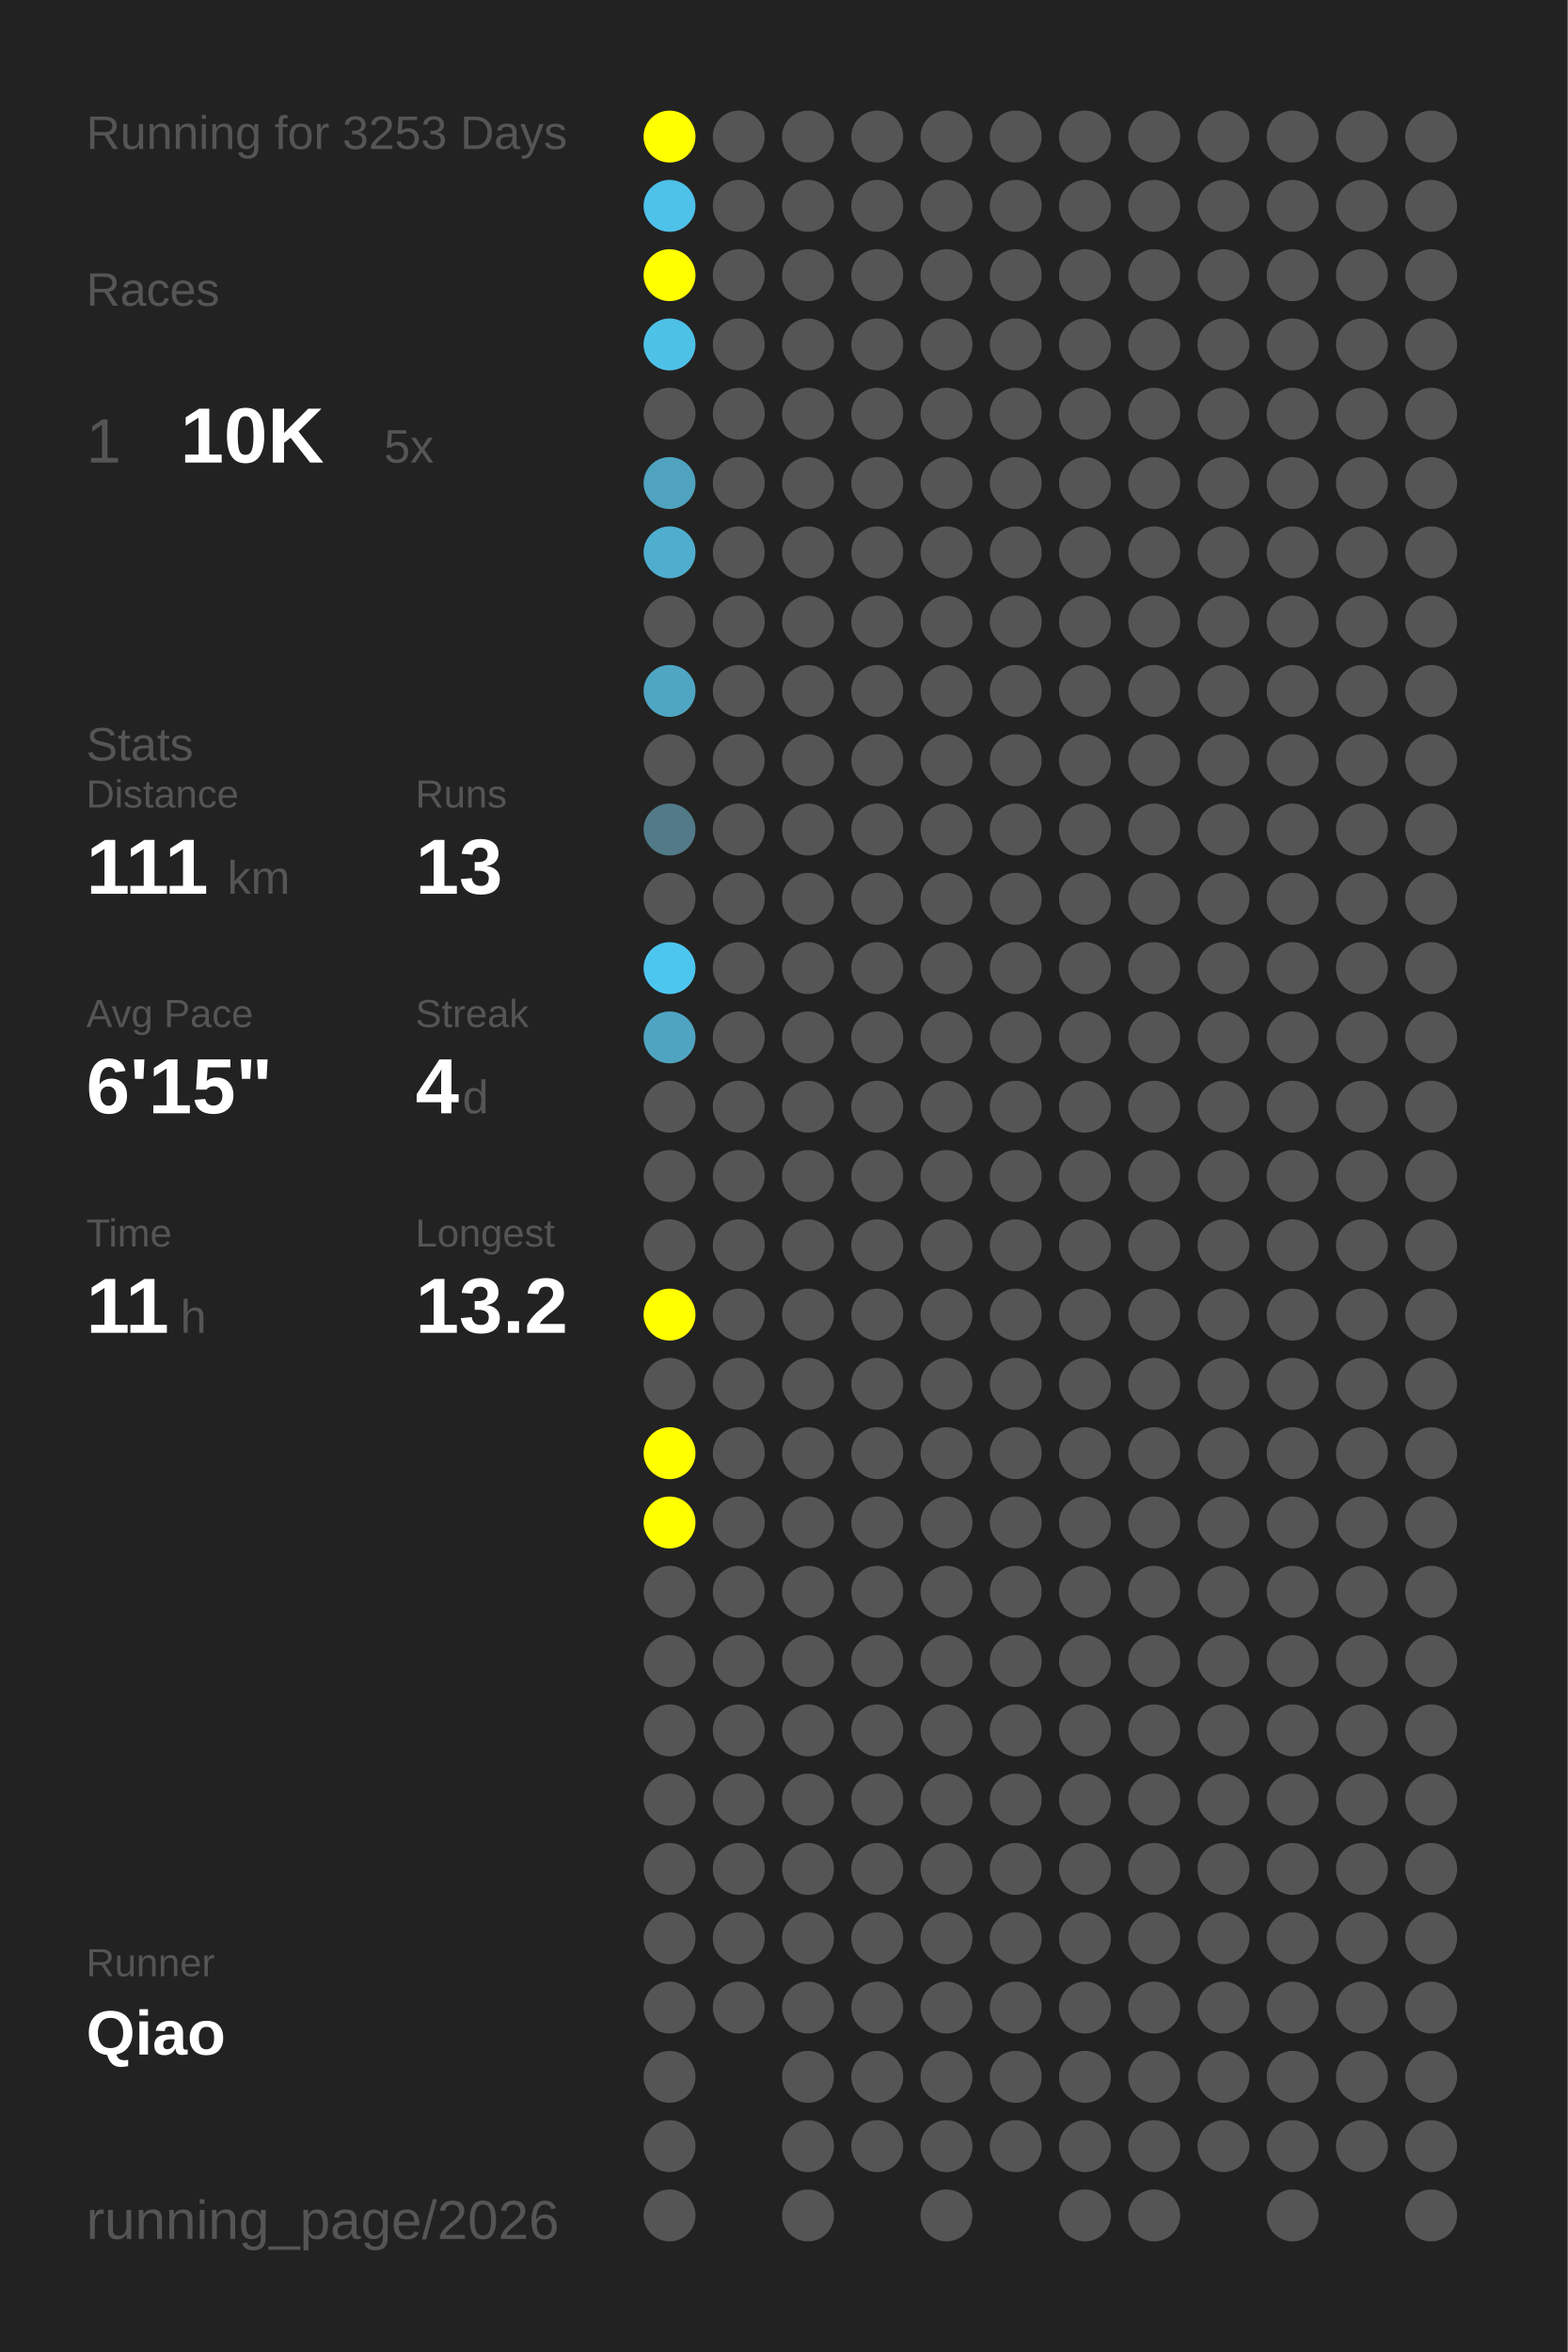
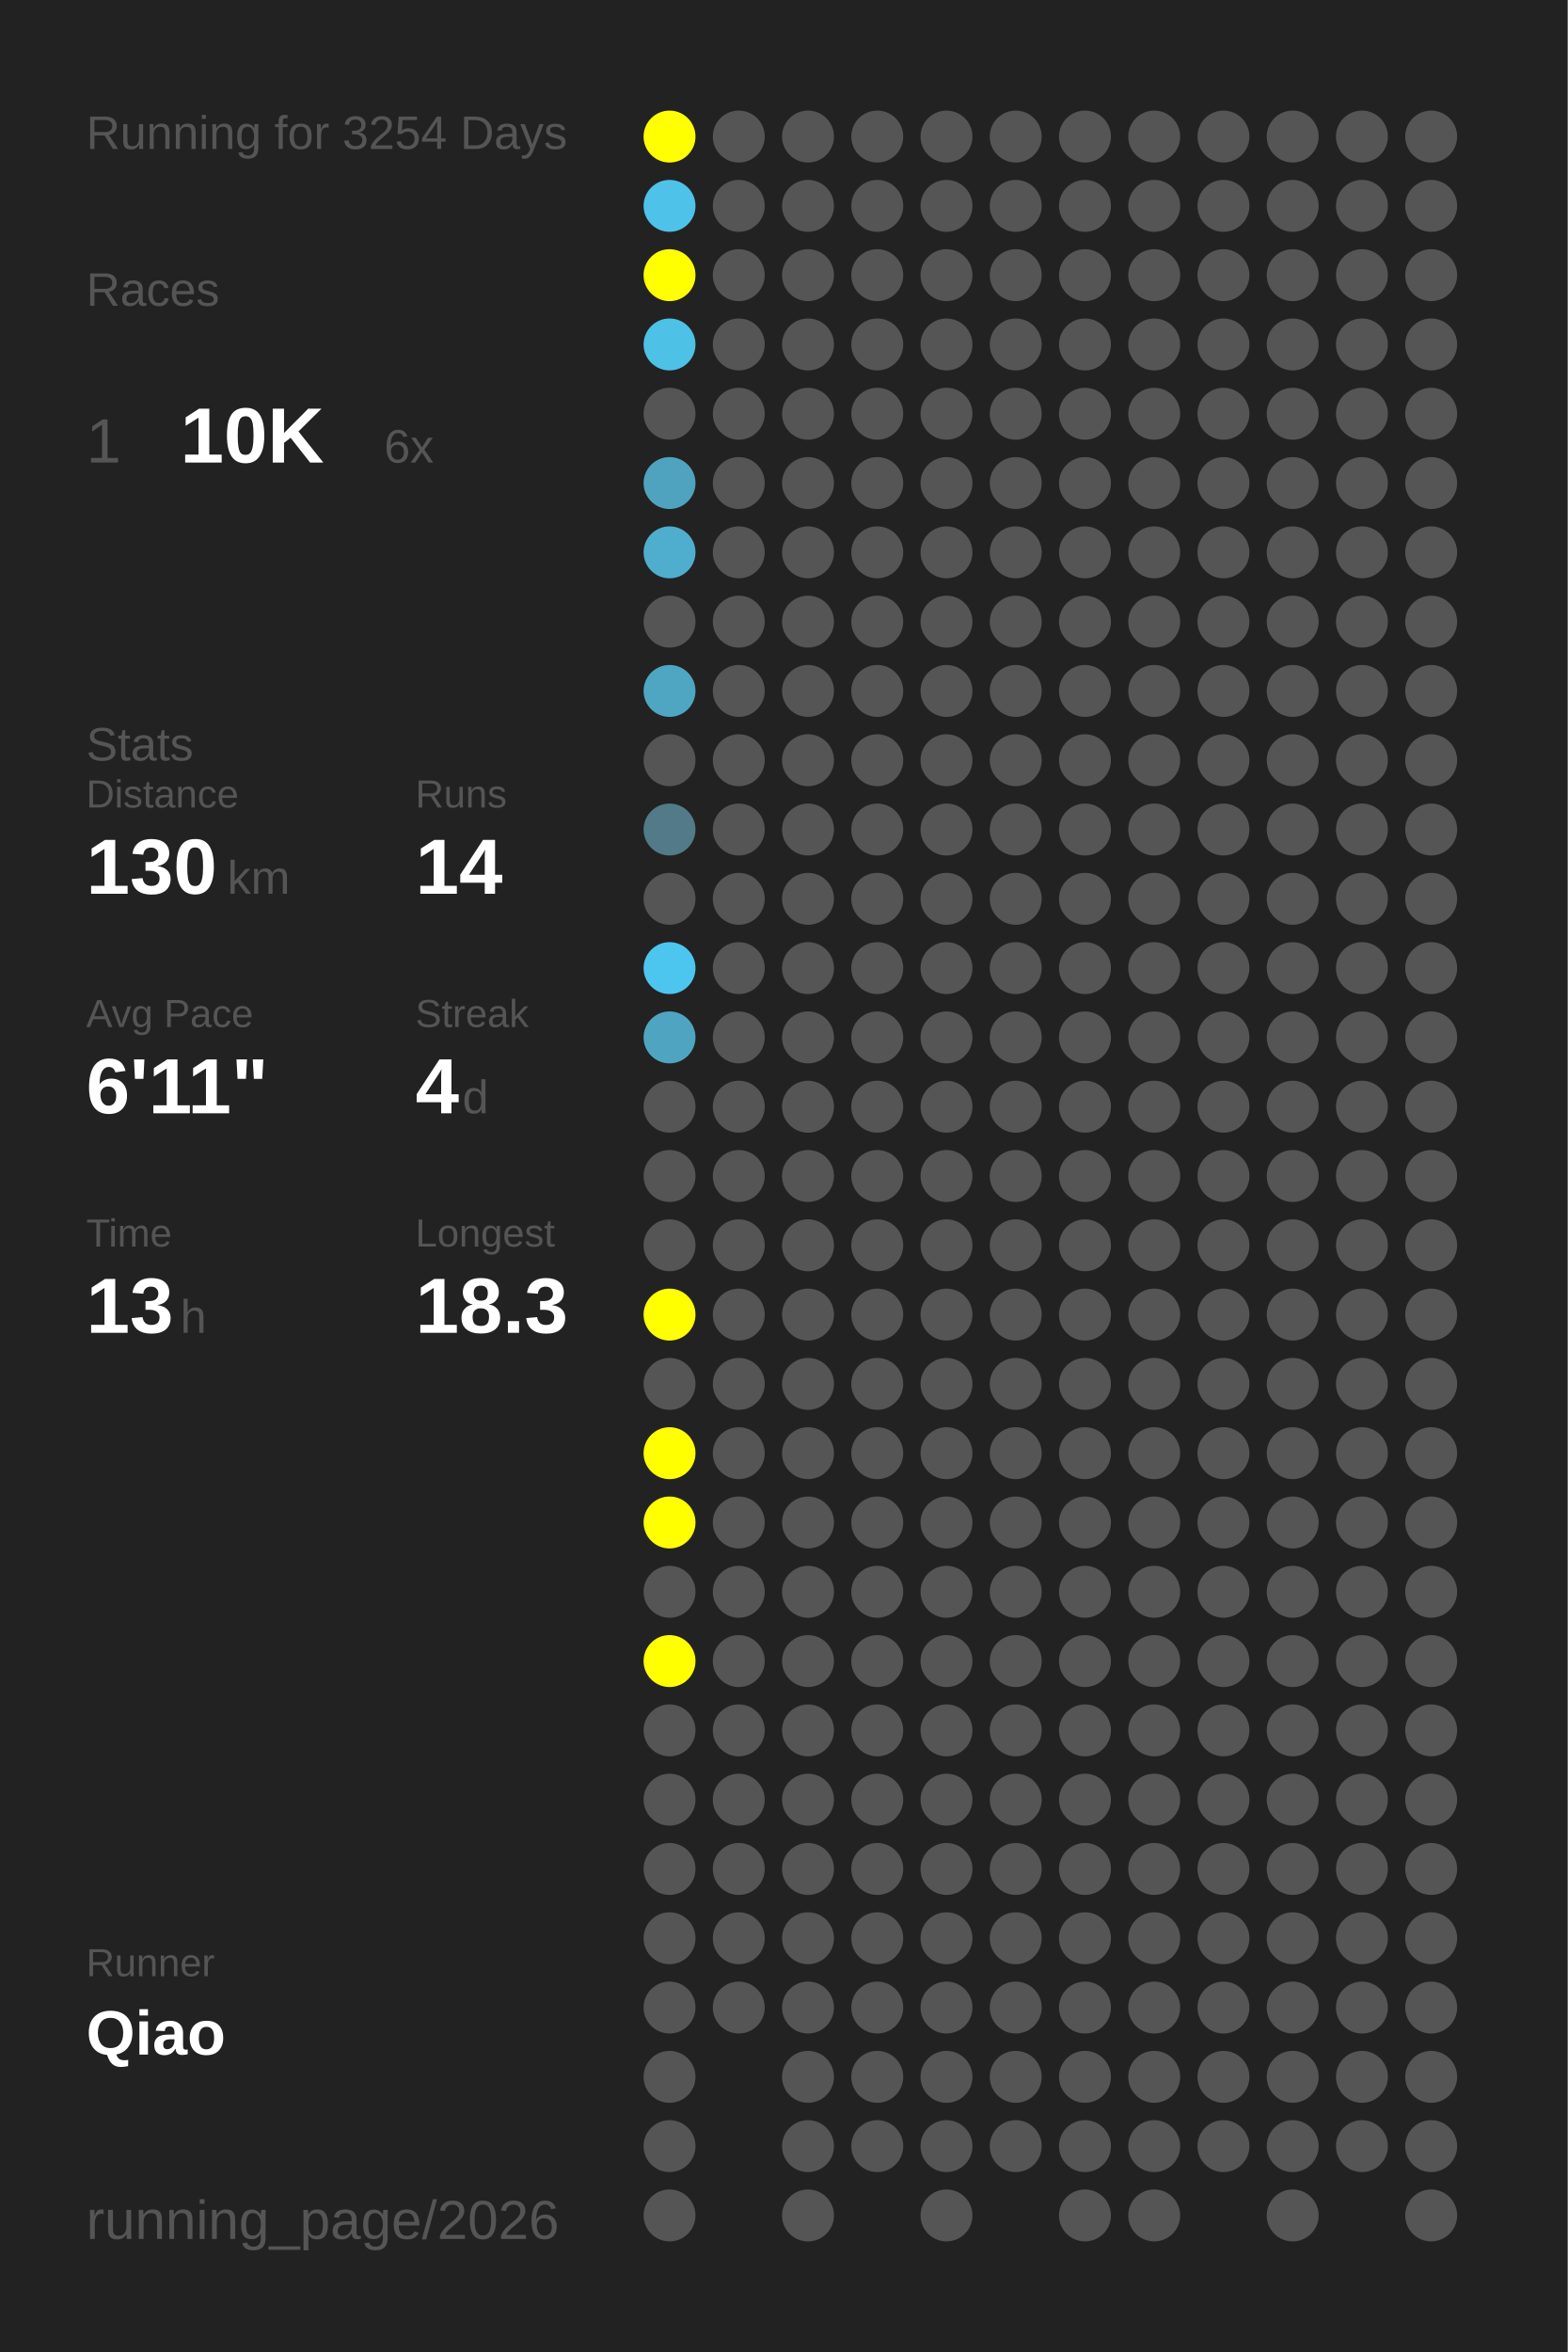
<svg xmlns="http://www.w3.org/2000/svg" baseProfile="full" height="300mm" version="1.1" viewBox="0,0,200,300" width="200mm">
  <defs />
  <rect fill="#222222" height="300" width="200" x="0" y="0" />
-   <text fill="#555555" style="font-size:6px; font-family:Arial;" x="11" y="19">Running for 3253 Days</text>
+   <text fill="#555555" style="font-size:6px; font-family:Arial;" x="11" y="19">Running for 3254 Days</text>
  <text fill="#555555" style="font-size:6px; font-family:Arial;" x="11" y="39">Races</text>
  <text fill="#555555" style="font-size:8px; font-family:Arial;" x="11" y="59">1</text>
  <text fill="#FFFFFF" style="font-size:10px; font-family:Arial; font-weight:bold;" x="23" y="59">10K</text>
-   <text fill="#555555" style="font-size:6px; font-family:Arial;" x="49" y="59">5x</text>
+   <text fill="#555555" style="font-size:6px; font-family:Arial;" x="49" y="59">6x</text>
  <text fill="#555555" style="font-size:6px; font-family:Arial;" x="11" y="97">Stats</text>
  <text fill="#555555" style="font-size:5px; font-family:Arial;" x="11" y="103">Distance</text>
-   <text fill="#FFFFFF" style="font-size:10px; font-family:Arial; font-weight:bold;" x="11" y="114">111</text>
+   <text fill="#FFFFFF" style="font-size:10px; font-family:Arial; font-weight:bold;" x="11" y="114">130</text>
  <text fill="#555555" style="font-size:6px; font-family:Arial;" x="29" y="114">km</text>
  <text fill="#555555" style="font-size:5px; font-family:Arial;" x="53" y="103">Runs</text>
-   <text fill="#FFFFFF" style="font-size:10px; font-family:Arial; font-weight:bold;" x="53" y="114">13</text>
+   <text fill="#FFFFFF" style="font-size:10px; font-family:Arial; font-weight:bold;" x="53" y="114">14</text>
  <text fill="#555555" style="font-size:5px; font-family:Arial;" x="11" y="131">Avg Pace</text>
-   <text fill="#FFFFFF" style="font-size:10px; font-family:Arial; font-weight:bold;" x="11" y="142">6'15"</text>
+   <text fill="#FFFFFF" style="font-size:10px; font-family:Arial; font-weight:bold;" x="11" y="142">6'11"</text>
  <text fill="#555555" style="font-size:5px; font-family:Arial;" x="53" y="131">Streak</text>
  <text fill="#FFFFFF" style="font-size:10px; font-family:Arial; font-weight:bold;" x="53" y="142">4</text>
  <text fill="#555555" style="font-size:6px; font-family:Arial;" x="59" y="142">d</text>
  <text fill="#555555" style="font-size:5px; font-family:Arial;" x="11" y="159">Time</text>
-   <text fill="#FFFFFF" style="font-size:10px; font-family:Arial; font-weight:bold;" x="11" y="170">11</text>
+   <text fill="#FFFFFF" style="font-size:10px; font-family:Arial; font-weight:bold;" x="11" y="170">13</text>
  <text fill="#555555" style="font-size:6px; font-family:Arial;" x="23" y="170">h</text>
  <text fill="#555555" style="font-size:5px; font-family:Arial;" x="53" y="159">Longest</text>
-   <text fill="#FFFFFF" style="font-size:10px; font-family:Arial; font-weight:bold;" x="53" y="170">13.2</text>
+   <text fill="#FFFFFF" style="font-size:10px; font-family:Arial; font-weight:bold;" x="53" y="170">18.3</text>
  <text fill="#555555" style="font-size:5px; font-family:Arial;" x="11" y="252.065">Runner</text>
  <text fill="#FFFFFF" style="font-size:8px; font-family:Arial; font-weight:bold;" x="11" y="262.065">Qiao</text>
  <text fill="#555555" style="font-size:7px; font-family:Arial;" x="11" y="285.581">running_page/2026</text>
  <circle cx="85.417" cy="17.419" fill="#FFFF00" r="3.312" />
  <circle cx="85.417" cy="26.258" fill="#4ec2e9" r="3.312" />
  <circle cx="85.417" cy="35.097" fill="#FFFF00" r="3.312" />
  <circle cx="85.417" cy="43.935" fill="#4ec1e7" r="3.312" />
  <circle cx="85.417" cy="52.774" fill="#555555" r="3.312" />
  <circle cx="85.417" cy="61.613" fill="#4fa3bf" r="3.312" />
  <circle cx="85.417" cy="70.452" fill="#4faece" r="3.312" />
  <circle cx="85.417" cy="79.29" fill="#555555" r="3.312" />
  <circle cx="85.417" cy="88.129" fill="#4fa6c3" r="3.312" />
  <circle cx="85.417" cy="96.968" fill="#555555" r="3.312" />
  <circle cx="85.417" cy="105.806" fill="#527a88" r="3.312" />
  <circle cx="85.417" cy="114.645" fill="#555555" r="3.312" />
  <circle cx="85.417" cy="123.484" fill="#4dc6ef" r="3.312" />
  <circle cx="85.417" cy="132.323" fill="#4fa5c1" r="3.312" />
  <circle cx="85.417" cy="141.161" fill="#555555" r="3.312" />
  <circle cx="85.417" cy="150" fill="#555555" r="3.312" />
  <circle cx="85.417" cy="158.839" fill="#555555" r="3.312" />
  <circle cx="85.417" cy="167.677" fill="#FFFF00" r="3.312" />
  <circle cx="85.417" cy="176.516" fill="#555555" r="3.312" />
  <circle cx="85.417" cy="185.355" fill="#FFFF00" r="3.312" />
  <circle cx="85.417" cy="194.194" fill="#FFFF00" r="3.312" />
  <circle cx="85.417" cy="203.032" fill="#555555" r="3.312" />
-   <circle cx="85.417" cy="211.871" fill="#555555" r="3.312" />
+   <circle cx="85.417" cy="211.871" fill="#FFFF00" r="3.312" />
  <circle cx="85.417" cy="220.71" fill="#555555" r="3.312" />
  <circle cx="85.417" cy="229.548" fill="#555555" r="3.312" />
  <circle cx="85.417" cy="238.387" fill="#555555" r="3.312" />
  <circle cx="85.417" cy="247.226" fill="#555555" r="3.312" />
  <circle cx="85.417" cy="256.065" fill="#555555" r="3.312" />
  <circle cx="85.417" cy="264.903" fill="#555555" r="3.312" />
  <circle cx="85.417" cy="273.742" fill="#555555" r="3.312" />
  <circle cx="85.417" cy="282.581" fill="#555555" r="3.312" />
  <circle cx="94.25" cy="17.419" fill="#555555" r="3.312" />
  <circle cx="94.25" cy="26.258" fill="#555555" r="3.312" />
  <circle cx="94.25" cy="35.097" fill="#555555" r="3.312" />
  <circle cx="94.25" cy="43.935" fill="#555555" r="3.312" />
  <circle cx="94.25" cy="52.774" fill="#555555" r="3.312" />
  <circle cx="94.25" cy="61.613" fill="#555555" r="3.312" />
  <circle cx="94.25" cy="70.452" fill="#555555" r="3.312" />
  <circle cx="94.25" cy="79.29" fill="#555555" r="3.312" />
  <circle cx="94.25" cy="88.129" fill="#555555" r="3.312" />
  <circle cx="94.25" cy="96.968" fill="#555555" r="3.312" />
  <circle cx="94.25" cy="105.806" fill="#555555" r="3.312" />
  <circle cx="94.25" cy="114.645" fill="#555555" r="3.312" />
  <circle cx="94.25" cy="123.484" fill="#555555" r="3.312" />
  <circle cx="94.25" cy="132.323" fill="#555555" r="3.312" />
  <circle cx="94.25" cy="141.161" fill="#555555" r="3.312" />
  <circle cx="94.25" cy="150" fill="#555555" r="3.312" />
  <circle cx="94.25" cy="158.839" fill="#555555" r="3.312" />
  <circle cx="94.25" cy="167.677" fill="#555555" r="3.312" />
  <circle cx="94.25" cy="176.516" fill="#555555" r="3.312" />
  <circle cx="94.25" cy="185.355" fill="#555555" r="3.312" />
  <circle cx="94.25" cy="194.194" fill="#555555" r="3.312" />
  <circle cx="94.25" cy="203.032" fill="#555555" r="3.312" />
  <circle cx="94.25" cy="211.871" fill="#555555" r="3.312" />
  <circle cx="94.25" cy="220.71" fill="#555555" r="3.312" />
  <circle cx="94.25" cy="229.548" fill="#555555" r="3.312" />
  <circle cx="94.25" cy="238.387" fill="#555555" r="3.312" />
  <circle cx="94.25" cy="247.226" fill="#555555" r="3.312" />
  <circle cx="94.25" cy="256.065" fill="#555555" r="3.312" />
  <circle cx="103.083" cy="17.419" fill="#555555" r="3.312" />
  <circle cx="103.083" cy="26.258" fill="#555555" r="3.312" />
  <circle cx="103.083" cy="35.097" fill="#555555" r="3.312" />
  <circle cx="103.083" cy="43.935" fill="#555555" r="3.312" />
  <circle cx="103.083" cy="52.774" fill="#555555" r="3.312" />
  <circle cx="103.083" cy="61.613" fill="#555555" r="3.312" />
  <circle cx="103.083" cy="70.452" fill="#555555" r="3.312" />
  <circle cx="103.083" cy="79.29" fill="#555555" r="3.312" />
  <circle cx="103.083" cy="88.129" fill="#555555" r="3.312" />
  <circle cx="103.083" cy="96.968" fill="#555555" r="3.312" />
  <circle cx="103.083" cy="105.806" fill="#555555" r="3.312" />
  <circle cx="103.083" cy="114.645" fill="#555555" r="3.312" />
  <circle cx="103.083" cy="123.484" fill="#555555" r="3.312" />
  <circle cx="103.083" cy="132.323" fill="#555555" r="3.312" />
  <circle cx="103.083" cy="141.161" fill="#555555" r="3.312" />
  <circle cx="103.083" cy="150" fill="#555555" r="3.312" />
  <circle cx="103.083" cy="158.839" fill="#555555" r="3.312" />
  <circle cx="103.083" cy="167.677" fill="#555555" r="3.312" />
  <circle cx="103.083" cy="176.516" fill="#555555" r="3.312" />
  <circle cx="103.083" cy="185.355" fill="#555555" r="3.312" />
  <circle cx="103.083" cy="194.194" fill="#555555" r="3.312" />
  <circle cx="103.083" cy="203.032" fill="#555555" r="3.312" />
  <circle cx="103.083" cy="211.871" fill="#555555" r="3.312" />
  <circle cx="103.083" cy="220.71" fill="#555555" r="3.312" />
  <circle cx="103.083" cy="229.548" fill="#555555" r="3.312" />
  <circle cx="103.083" cy="238.387" fill="#555555" r="3.312" />
  <circle cx="103.083" cy="247.226" fill="#555555" r="3.312" />
  <circle cx="103.083" cy="256.065" fill="#555555" r="3.312" />
  <circle cx="103.083" cy="264.903" fill="#555555" r="3.312" />
  <circle cx="103.083" cy="273.742" fill="#555555" r="3.312" />
  <circle cx="103.083" cy="282.581" fill="#555555" r="3.312" />
  <circle cx="111.917" cy="17.419" fill="#555555" r="3.312" />
  <circle cx="111.917" cy="26.258" fill="#555555" r="3.312" />
  <circle cx="111.917" cy="35.097" fill="#555555" r="3.312" />
  <circle cx="111.917" cy="43.935" fill="#555555" r="3.312" />
  <circle cx="111.917" cy="52.774" fill="#555555" r="3.312" />
  <circle cx="111.917" cy="61.613" fill="#555555" r="3.312" />
  <circle cx="111.917" cy="70.452" fill="#555555" r="3.312" />
  <circle cx="111.917" cy="79.29" fill="#555555" r="3.312" />
  <circle cx="111.917" cy="88.129" fill="#555555" r="3.312" />
  <circle cx="111.917" cy="96.968" fill="#555555" r="3.312" />
  <circle cx="111.917" cy="105.806" fill="#555555" r="3.312" />
  <circle cx="111.917" cy="114.645" fill="#555555" r="3.312" />
  <circle cx="111.917" cy="123.484" fill="#555555" r="3.312" />
  <circle cx="111.917" cy="132.323" fill="#555555" r="3.312" />
  <circle cx="111.917" cy="141.161" fill="#555555" r="3.312" />
  <circle cx="111.917" cy="150" fill="#555555" r="3.312" />
  <circle cx="111.917" cy="158.839" fill="#555555" r="3.312" />
  <circle cx="111.917" cy="167.677" fill="#555555" r="3.312" />
  <circle cx="111.917" cy="176.516" fill="#555555" r="3.312" />
  <circle cx="111.917" cy="185.355" fill="#555555" r="3.312" />
  <circle cx="111.917" cy="194.194" fill="#555555" r="3.312" />
  <circle cx="111.917" cy="203.032" fill="#555555" r="3.312" />
  <circle cx="111.917" cy="211.871" fill="#555555" r="3.312" />
  <circle cx="111.917" cy="220.71" fill="#555555" r="3.312" />
  <circle cx="111.917" cy="229.548" fill="#555555" r="3.312" />
  <circle cx="111.917" cy="238.387" fill="#555555" r="3.312" />
  <circle cx="111.917" cy="247.226" fill="#555555" r="3.312" />
  <circle cx="111.917" cy="256.065" fill="#555555" r="3.312" />
  <circle cx="111.917" cy="264.903" fill="#555555" r="3.312" />
  <circle cx="111.917" cy="273.742" fill="#555555" r="3.312" />
  <circle cx="120.75" cy="17.419" fill="#555555" r="3.312" />
  <circle cx="120.75" cy="26.258" fill="#555555" r="3.312" />
  <circle cx="120.75" cy="35.097" fill="#555555" r="3.312" />
  <circle cx="120.75" cy="43.935" fill="#555555" r="3.312" />
  <circle cx="120.75" cy="52.774" fill="#555555" r="3.312" />
  <circle cx="120.75" cy="61.613" fill="#555555" r="3.312" />
  <circle cx="120.75" cy="70.452" fill="#555555" r="3.312" />
  <circle cx="120.75" cy="79.29" fill="#555555" r="3.312" />
  <circle cx="120.75" cy="88.129" fill="#555555" r="3.312" />
  <circle cx="120.75" cy="96.968" fill="#555555" r="3.312" />
  <circle cx="120.75" cy="105.806" fill="#555555" r="3.312" />
  <circle cx="120.75" cy="114.645" fill="#555555" r="3.312" />
  <circle cx="120.75" cy="123.484" fill="#555555" r="3.312" />
  <circle cx="120.75" cy="132.323" fill="#555555" r="3.312" />
  <circle cx="120.75" cy="141.161" fill="#555555" r="3.312" />
  <circle cx="120.75" cy="150" fill="#555555" r="3.312" />
  <circle cx="120.75" cy="158.839" fill="#555555" r="3.312" />
  <circle cx="120.75" cy="167.677" fill="#555555" r="3.312" />
  <circle cx="120.75" cy="176.516" fill="#555555" r="3.312" />
  <circle cx="120.75" cy="185.355" fill="#555555" r="3.312" />
  <circle cx="120.75" cy="194.194" fill="#555555" r="3.312" />
  <circle cx="120.75" cy="203.032" fill="#555555" r="3.312" />
  <circle cx="120.75" cy="211.871" fill="#555555" r="3.312" />
  <circle cx="120.75" cy="220.71" fill="#555555" r="3.312" />
  <circle cx="120.75" cy="229.548" fill="#555555" r="3.312" />
  <circle cx="120.75" cy="238.387" fill="#555555" r="3.312" />
  <circle cx="120.75" cy="247.226" fill="#555555" r="3.312" />
  <circle cx="120.75" cy="256.065" fill="#555555" r="3.312" />
  <circle cx="120.75" cy="264.903" fill="#555555" r="3.312" />
  <circle cx="120.75" cy="273.742" fill="#555555" r="3.312" />
  <circle cx="120.75" cy="282.581" fill="#555555" r="3.312" />
  <circle cx="129.583" cy="17.419" fill="#555555" r="3.312" />
  <circle cx="129.583" cy="26.258" fill="#555555" r="3.312" />
  <circle cx="129.583" cy="35.097" fill="#555555" r="3.312" />
  <circle cx="129.583" cy="43.935" fill="#555555" r="3.312" />
  <circle cx="129.583" cy="52.774" fill="#555555" r="3.312" />
  <circle cx="129.583" cy="61.613" fill="#555555" r="3.312" />
  <circle cx="129.583" cy="70.452" fill="#555555" r="3.312" />
  <circle cx="129.583" cy="79.29" fill="#555555" r="3.312" />
  <circle cx="129.583" cy="88.129" fill="#555555" r="3.312" />
  <circle cx="129.583" cy="96.968" fill="#555555" r="3.312" />
  <circle cx="129.583" cy="105.806" fill="#555555" r="3.312" />
  <circle cx="129.583" cy="114.645" fill="#555555" r="3.312" />
  <circle cx="129.583" cy="123.484" fill="#555555" r="3.312" />
  <circle cx="129.583" cy="132.323" fill="#555555" r="3.312" />
  <circle cx="129.583" cy="141.161" fill="#555555" r="3.312" />
  <circle cx="129.583" cy="150" fill="#555555" r="3.312" />
  <circle cx="129.583" cy="158.839" fill="#555555" r="3.312" />
  <circle cx="129.583" cy="167.677" fill="#555555" r="3.312" />
  <circle cx="129.583" cy="176.516" fill="#555555" r="3.312" />
  <circle cx="129.583" cy="185.355" fill="#555555" r="3.312" />
  <circle cx="129.583" cy="194.194" fill="#555555" r="3.312" />
  <circle cx="129.583" cy="203.032" fill="#555555" r="3.312" />
  <circle cx="129.583" cy="211.871" fill="#555555" r="3.312" />
  <circle cx="129.583" cy="220.71" fill="#555555" r="3.312" />
  <circle cx="129.583" cy="229.548" fill="#555555" r="3.312" />
  <circle cx="129.583" cy="238.387" fill="#555555" r="3.312" />
  <circle cx="129.583" cy="247.226" fill="#555555" r="3.312" />
  <circle cx="129.583" cy="256.065" fill="#555555" r="3.312" />
  <circle cx="129.583" cy="264.903" fill="#555555" r="3.312" />
  <circle cx="129.583" cy="273.742" fill="#555555" r="3.312" />
  <circle cx="138.417" cy="17.419" fill="#555555" r="3.312" />
  <circle cx="138.417" cy="26.258" fill="#555555" r="3.312" />
  <circle cx="138.417" cy="35.097" fill="#555555" r="3.312" />
  <circle cx="138.417" cy="43.935" fill="#555555" r="3.312" />
  <circle cx="138.417" cy="52.774" fill="#555555" r="3.312" />
  <circle cx="138.417" cy="61.613" fill="#555555" r="3.312" />
  <circle cx="138.417" cy="70.452" fill="#555555" r="3.312" />
  <circle cx="138.417" cy="79.29" fill="#555555" r="3.312" />
  <circle cx="138.417" cy="88.129" fill="#555555" r="3.312" />
  <circle cx="138.417" cy="96.968" fill="#555555" r="3.312" />
  <circle cx="138.417" cy="105.806" fill="#555555" r="3.312" />
  <circle cx="138.417" cy="114.645" fill="#555555" r="3.312" />
  <circle cx="138.417" cy="123.484" fill="#555555" r="3.312" />
  <circle cx="138.417" cy="132.323" fill="#555555" r="3.312" />
  <circle cx="138.417" cy="141.161" fill="#555555" r="3.312" />
  <circle cx="138.417" cy="150" fill="#555555" r="3.312" />
  <circle cx="138.417" cy="158.839" fill="#555555" r="3.312" />
  <circle cx="138.417" cy="167.677" fill="#555555" r="3.312" />
  <circle cx="138.417" cy="176.516" fill="#555555" r="3.312" />
  <circle cx="138.417" cy="185.355" fill="#555555" r="3.312" />
  <circle cx="138.417" cy="194.194" fill="#555555" r="3.312" />
  <circle cx="138.417" cy="203.032" fill="#555555" r="3.312" />
  <circle cx="138.417" cy="211.871" fill="#555555" r="3.312" />
  <circle cx="138.417" cy="220.71" fill="#555555" r="3.312" />
  <circle cx="138.417" cy="229.548" fill="#555555" r="3.312" />
  <circle cx="138.417" cy="238.387" fill="#555555" r="3.312" />
  <circle cx="138.417" cy="247.226" fill="#555555" r="3.312" />
  <circle cx="138.417" cy="256.065" fill="#555555" r="3.312" />
  <circle cx="138.417" cy="264.903" fill="#555555" r="3.312" />
  <circle cx="138.417" cy="273.742" fill="#555555" r="3.312" />
  <circle cx="138.417" cy="282.581" fill="#555555" r="3.312" />
  <circle cx="147.25" cy="17.419" fill="#555555" r="3.312" />
  <circle cx="147.25" cy="26.258" fill="#555555" r="3.312" />
  <circle cx="147.25" cy="35.097" fill="#555555" r="3.312" />
  <circle cx="147.25" cy="43.935" fill="#555555" r="3.312" />
  <circle cx="147.25" cy="52.774" fill="#555555" r="3.312" />
  <circle cx="147.25" cy="61.613" fill="#555555" r="3.312" />
  <circle cx="147.25" cy="70.452" fill="#555555" r="3.312" />
  <circle cx="147.25" cy="79.29" fill="#555555" r="3.312" />
  <circle cx="147.25" cy="88.129" fill="#555555" r="3.312" />
  <circle cx="147.25" cy="96.968" fill="#555555" r="3.312" />
  <circle cx="147.25" cy="105.806" fill="#555555" r="3.312" />
  <circle cx="147.25" cy="114.645" fill="#555555" r="3.312" />
  <circle cx="147.25" cy="123.484" fill="#555555" r="3.312" />
  <circle cx="147.25" cy="132.323" fill="#555555" r="3.312" />
  <circle cx="147.25" cy="141.161" fill="#555555" r="3.312" />
  <circle cx="147.25" cy="150" fill="#555555" r="3.312" />
  <circle cx="147.25" cy="158.839" fill="#555555" r="3.312" />
  <circle cx="147.25" cy="167.677" fill="#555555" r="3.312" />
  <circle cx="147.25" cy="176.516" fill="#555555" r="3.312" />
  <circle cx="147.25" cy="185.355" fill="#555555" r="3.312" />
  <circle cx="147.25" cy="194.194" fill="#555555" r="3.312" />
  <circle cx="147.25" cy="203.032" fill="#555555" r="3.312" />
  <circle cx="147.25" cy="211.871" fill="#555555" r="3.312" />
  <circle cx="147.25" cy="220.71" fill="#555555" r="3.312" />
  <circle cx="147.25" cy="229.548" fill="#555555" r="3.312" />
  <circle cx="147.25" cy="238.387" fill="#555555" r="3.312" />
  <circle cx="147.25" cy="247.226" fill="#555555" r="3.312" />
  <circle cx="147.25" cy="256.065" fill="#555555" r="3.312" />
  <circle cx="147.25" cy="264.903" fill="#555555" r="3.312" />
  <circle cx="147.25" cy="273.742" fill="#555555" r="3.312" />
  <circle cx="147.25" cy="282.581" fill="#555555" r="3.312" />
  <circle cx="156.083" cy="17.419" fill="#555555" r="3.312" />
  <circle cx="156.083" cy="26.258" fill="#555555" r="3.312" />
  <circle cx="156.083" cy="35.097" fill="#555555" r="3.312" />
  <circle cx="156.083" cy="43.935" fill="#555555" r="3.312" />
  <circle cx="156.083" cy="52.774" fill="#555555" r="3.312" />
  <circle cx="156.083" cy="61.613" fill="#555555" r="3.312" />
  <circle cx="156.083" cy="70.452" fill="#555555" r="3.312" />
  <circle cx="156.083" cy="79.29" fill="#555555" r="3.312" />
  <circle cx="156.083" cy="88.129" fill="#555555" r="3.312" />
  <circle cx="156.083" cy="96.968" fill="#555555" r="3.312" />
  <circle cx="156.083" cy="105.806" fill="#555555" r="3.312" />
  <circle cx="156.083" cy="114.645" fill="#555555" r="3.312" />
  <circle cx="156.083" cy="123.484" fill="#555555" r="3.312" />
  <circle cx="156.083" cy="132.323" fill="#555555" r="3.312" />
  <circle cx="156.083" cy="141.161" fill="#555555" r="3.312" />
  <circle cx="156.083" cy="150" fill="#555555" r="3.312" />
  <circle cx="156.083" cy="158.839" fill="#555555" r="3.312" />
  <circle cx="156.083" cy="167.677" fill="#555555" r="3.312" />
  <circle cx="156.083" cy="176.516" fill="#555555" r="3.312" />
  <circle cx="156.083" cy="185.355" fill="#555555" r="3.312" />
  <circle cx="156.083" cy="194.194" fill="#555555" r="3.312" />
  <circle cx="156.083" cy="203.032" fill="#555555" r="3.312" />
  <circle cx="156.083" cy="211.871" fill="#555555" r="3.312" />
  <circle cx="156.083" cy="220.71" fill="#555555" r="3.312" />
  <circle cx="156.083" cy="229.548" fill="#555555" r="3.312" />
  <circle cx="156.083" cy="238.387" fill="#555555" r="3.312" />
  <circle cx="156.083" cy="247.226" fill="#555555" r="3.312" />
  <circle cx="156.083" cy="256.065" fill="#555555" r="3.312" />
  <circle cx="156.083" cy="264.903" fill="#555555" r="3.312" />
  <circle cx="156.083" cy="273.742" fill="#555555" r="3.312" />
  <circle cx="164.917" cy="17.419" fill="#555555" r="3.312" />
  <circle cx="164.917" cy="26.258" fill="#555555" r="3.312" />
  <circle cx="164.917" cy="35.097" fill="#555555" r="3.312" />
  <circle cx="164.917" cy="43.935" fill="#555555" r="3.312" />
  <circle cx="164.917" cy="52.774" fill="#555555" r="3.312" />
  <circle cx="164.917" cy="61.613" fill="#555555" r="3.312" />
  <circle cx="164.917" cy="70.452" fill="#555555" r="3.312" />
  <circle cx="164.917" cy="79.29" fill="#555555" r="3.312" />
  <circle cx="164.917" cy="88.129" fill="#555555" r="3.312" />
  <circle cx="164.917" cy="96.968" fill="#555555" r="3.312" />
  <circle cx="164.917" cy="105.806" fill="#555555" r="3.312" />
  <circle cx="164.917" cy="114.645" fill="#555555" r="3.312" />
  <circle cx="164.917" cy="123.484" fill="#555555" r="3.312" />
  <circle cx="164.917" cy="132.323" fill="#555555" r="3.312" />
  <circle cx="164.917" cy="141.161" fill="#555555" r="3.312" />
  <circle cx="164.917" cy="150" fill="#555555" r="3.312" />
  <circle cx="164.917" cy="158.839" fill="#555555" r="3.312" />
  <circle cx="164.917" cy="167.677" fill="#555555" r="3.312" />
  <circle cx="164.917" cy="176.516" fill="#555555" r="3.312" />
  <circle cx="164.917" cy="185.355" fill="#555555" r="3.312" />
  <circle cx="164.917" cy="194.194" fill="#555555" r="3.312" />
  <circle cx="164.917" cy="203.032" fill="#555555" r="3.312" />
  <circle cx="164.917" cy="211.871" fill="#555555" r="3.312" />
  <circle cx="164.917" cy="220.71" fill="#555555" r="3.312" />
  <circle cx="164.917" cy="229.548" fill="#555555" r="3.312" />
  <circle cx="164.917" cy="238.387" fill="#555555" r="3.312" />
  <circle cx="164.917" cy="247.226" fill="#555555" r="3.312" />
  <circle cx="164.917" cy="256.065" fill="#555555" r="3.312" />
  <circle cx="164.917" cy="264.903" fill="#555555" r="3.312" />
  <circle cx="164.917" cy="273.742" fill="#555555" r="3.312" />
  <circle cx="164.917" cy="282.581" fill="#555555" r="3.312" />
  <circle cx="173.75" cy="17.419" fill="#555555" r="3.312" />
  <circle cx="173.75" cy="26.258" fill="#555555" r="3.312" />
  <circle cx="173.75" cy="35.097" fill="#555555" r="3.312" />
  <circle cx="173.75" cy="43.935" fill="#555555" r="3.312" />
  <circle cx="173.75" cy="52.774" fill="#555555" r="3.312" />
  <circle cx="173.75" cy="61.613" fill="#555555" r="3.312" />
  <circle cx="173.75" cy="70.452" fill="#555555" r="3.312" />
  <circle cx="173.75" cy="79.29" fill="#555555" r="3.312" />
  <circle cx="173.75" cy="88.129" fill="#555555" r="3.312" />
  <circle cx="173.75" cy="96.968" fill="#555555" r="3.312" />
  <circle cx="173.75" cy="105.806" fill="#555555" r="3.312" />
  <circle cx="173.75" cy="114.645" fill="#555555" r="3.312" />
  <circle cx="173.75" cy="123.484" fill="#555555" r="3.312" />
  <circle cx="173.75" cy="132.323" fill="#555555" r="3.312" />
  <circle cx="173.75" cy="141.161" fill="#555555" r="3.312" />
  <circle cx="173.75" cy="150" fill="#555555" r="3.312" />
  <circle cx="173.75" cy="158.839" fill="#555555" r="3.312" />
  <circle cx="173.75" cy="167.677" fill="#555555" r="3.312" />
  <circle cx="173.75" cy="176.516" fill="#555555" r="3.312" />
  <circle cx="173.75" cy="185.355" fill="#555555" r="3.312" />
  <circle cx="173.75" cy="194.194" fill="#555555" r="3.312" />
  <circle cx="173.75" cy="203.032" fill="#555555" r="3.312" />
  <circle cx="173.75" cy="211.871" fill="#555555" r="3.312" />
  <circle cx="173.75" cy="220.71" fill="#555555" r="3.312" />
  <circle cx="173.75" cy="229.548" fill="#555555" r="3.312" />
  <circle cx="173.75" cy="238.387" fill="#555555" r="3.312" />
  <circle cx="173.75" cy="247.226" fill="#555555" r="3.312" />
  <circle cx="173.75" cy="256.065" fill="#555555" r="3.312" />
  <circle cx="173.75" cy="264.903" fill="#555555" r="3.312" />
  <circle cx="173.75" cy="273.742" fill="#555555" r="3.312" />
  <circle cx="182.583" cy="17.419" fill="#555555" r="3.312" />
  <circle cx="182.583" cy="26.258" fill="#555555" r="3.312" />
  <circle cx="182.583" cy="35.097" fill="#555555" r="3.312" />
  <circle cx="182.583" cy="43.935" fill="#555555" r="3.312" />
  <circle cx="182.583" cy="52.774" fill="#555555" r="3.312" />
  <circle cx="182.583" cy="61.613" fill="#555555" r="3.312" />
  <circle cx="182.583" cy="70.452" fill="#555555" r="3.312" />
  <circle cx="182.583" cy="79.29" fill="#555555" r="3.312" />
  <circle cx="182.583" cy="88.129" fill="#555555" r="3.312" />
  <circle cx="182.583" cy="96.968" fill="#555555" r="3.312" />
  <circle cx="182.583" cy="105.806" fill="#555555" r="3.312" />
  <circle cx="182.583" cy="114.645" fill="#555555" r="3.312" />
  <circle cx="182.583" cy="123.484" fill="#555555" r="3.312" />
  <circle cx="182.583" cy="132.323" fill="#555555" r="3.312" />
  <circle cx="182.583" cy="141.161" fill="#555555" r="3.312" />
  <circle cx="182.583" cy="150" fill="#555555" r="3.312" />
  <circle cx="182.583" cy="158.839" fill="#555555" r="3.312" />
  <circle cx="182.583" cy="167.677" fill="#555555" r="3.312" />
  <circle cx="182.583" cy="176.516" fill="#555555" r="3.312" />
  <circle cx="182.583" cy="185.355" fill="#555555" r="3.312" />
  <circle cx="182.583" cy="194.194" fill="#555555" r="3.312" />
  <circle cx="182.583" cy="203.032" fill="#555555" r="3.312" />
  <circle cx="182.583" cy="211.871" fill="#555555" r="3.312" />
  <circle cx="182.583" cy="220.71" fill="#555555" r="3.312" />
  <circle cx="182.583" cy="229.548" fill="#555555" r="3.312" />
  <circle cx="182.583" cy="238.387" fill="#555555" r="3.312" />
  <circle cx="182.583" cy="247.226" fill="#555555" r="3.312" />
  <circle cx="182.583" cy="256.065" fill="#555555" r="3.312" />
  <circle cx="182.583" cy="264.903" fill="#555555" r="3.312" />
  <circle cx="182.583" cy="273.742" fill="#555555" r="3.312" />
  <circle cx="182.583" cy="282.581" fill="#555555" r="3.312" />
</svg>
